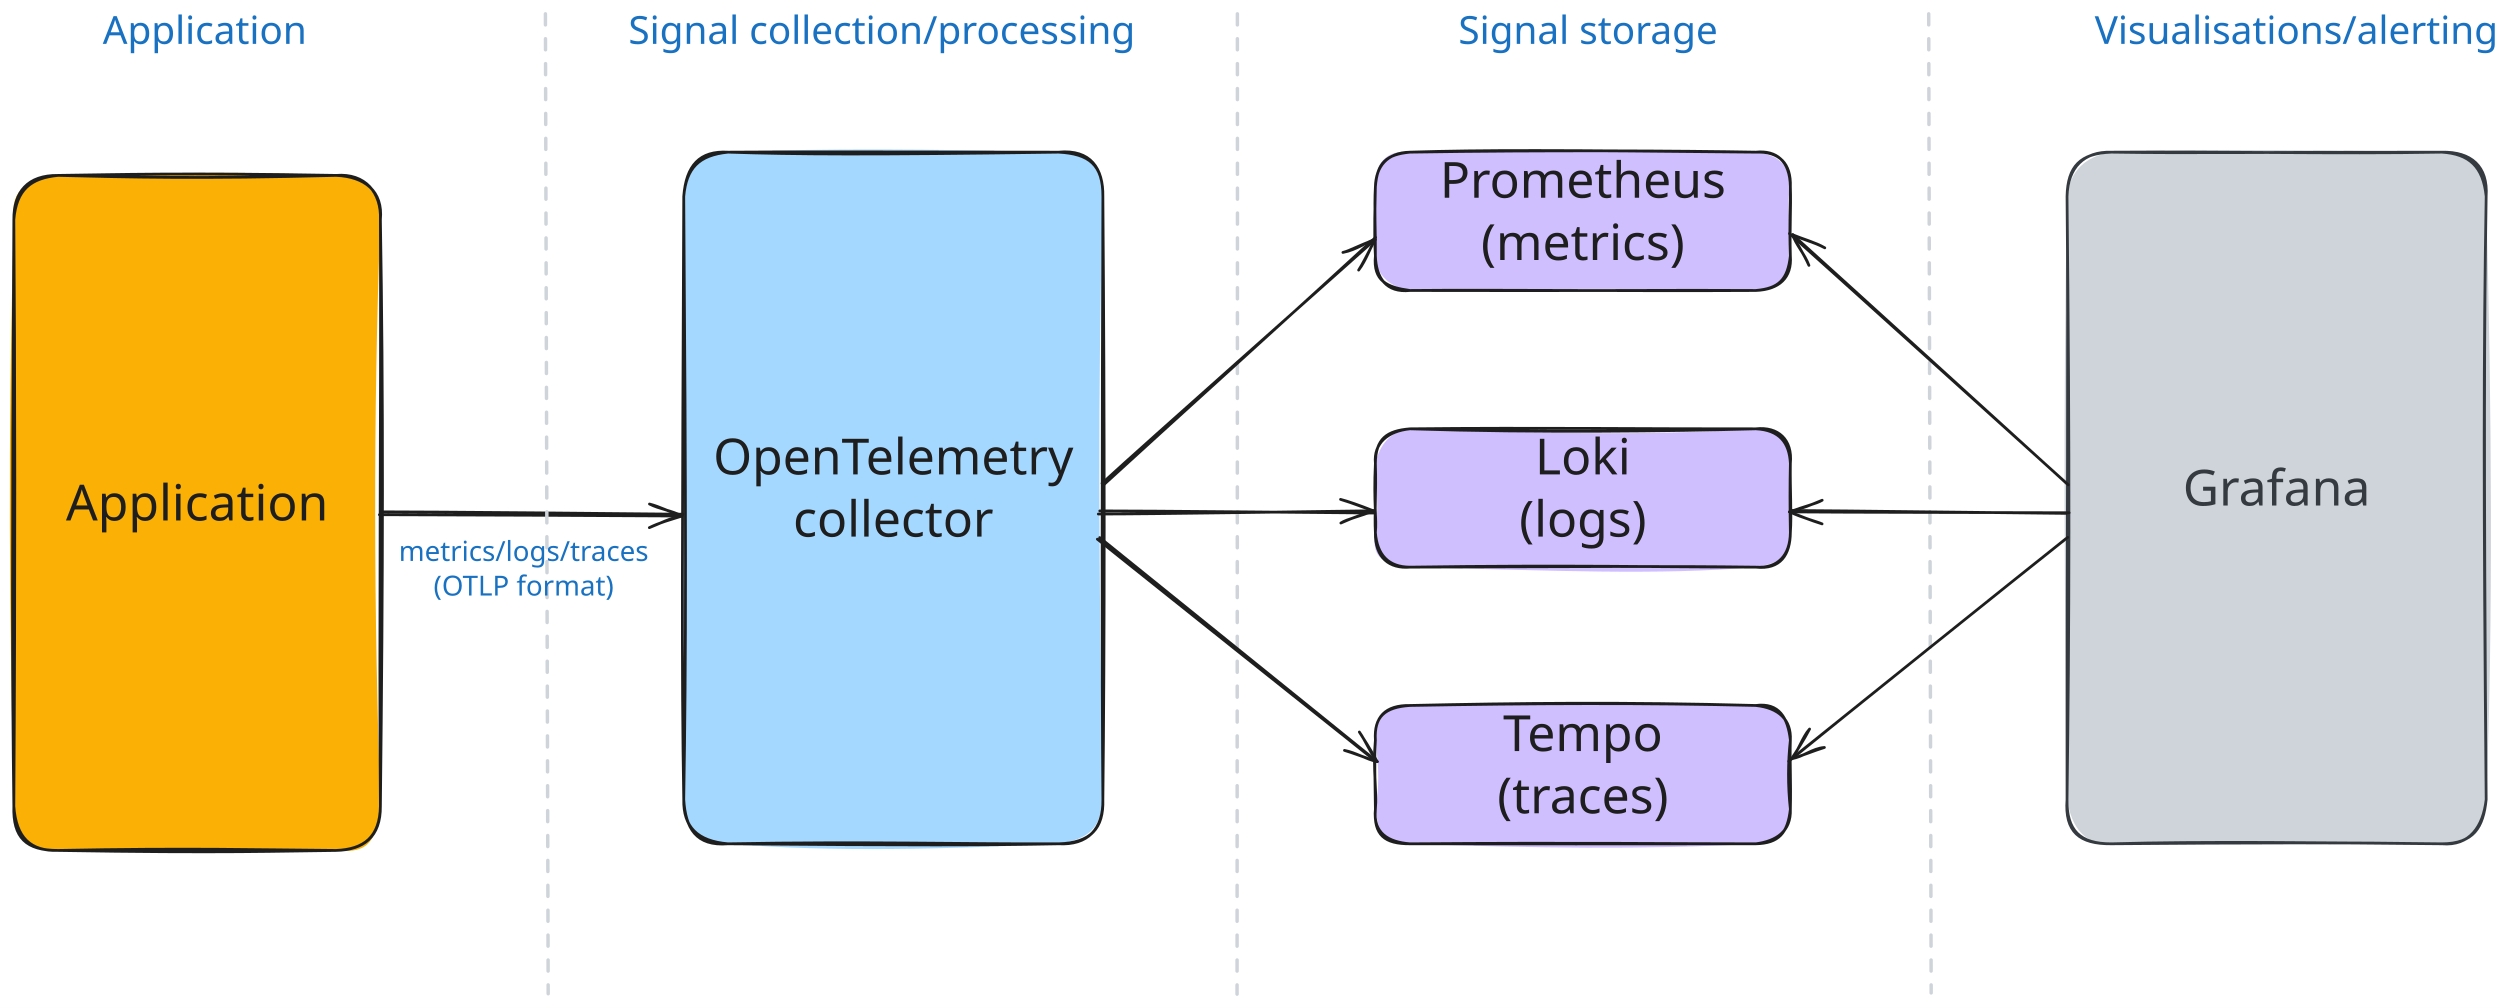
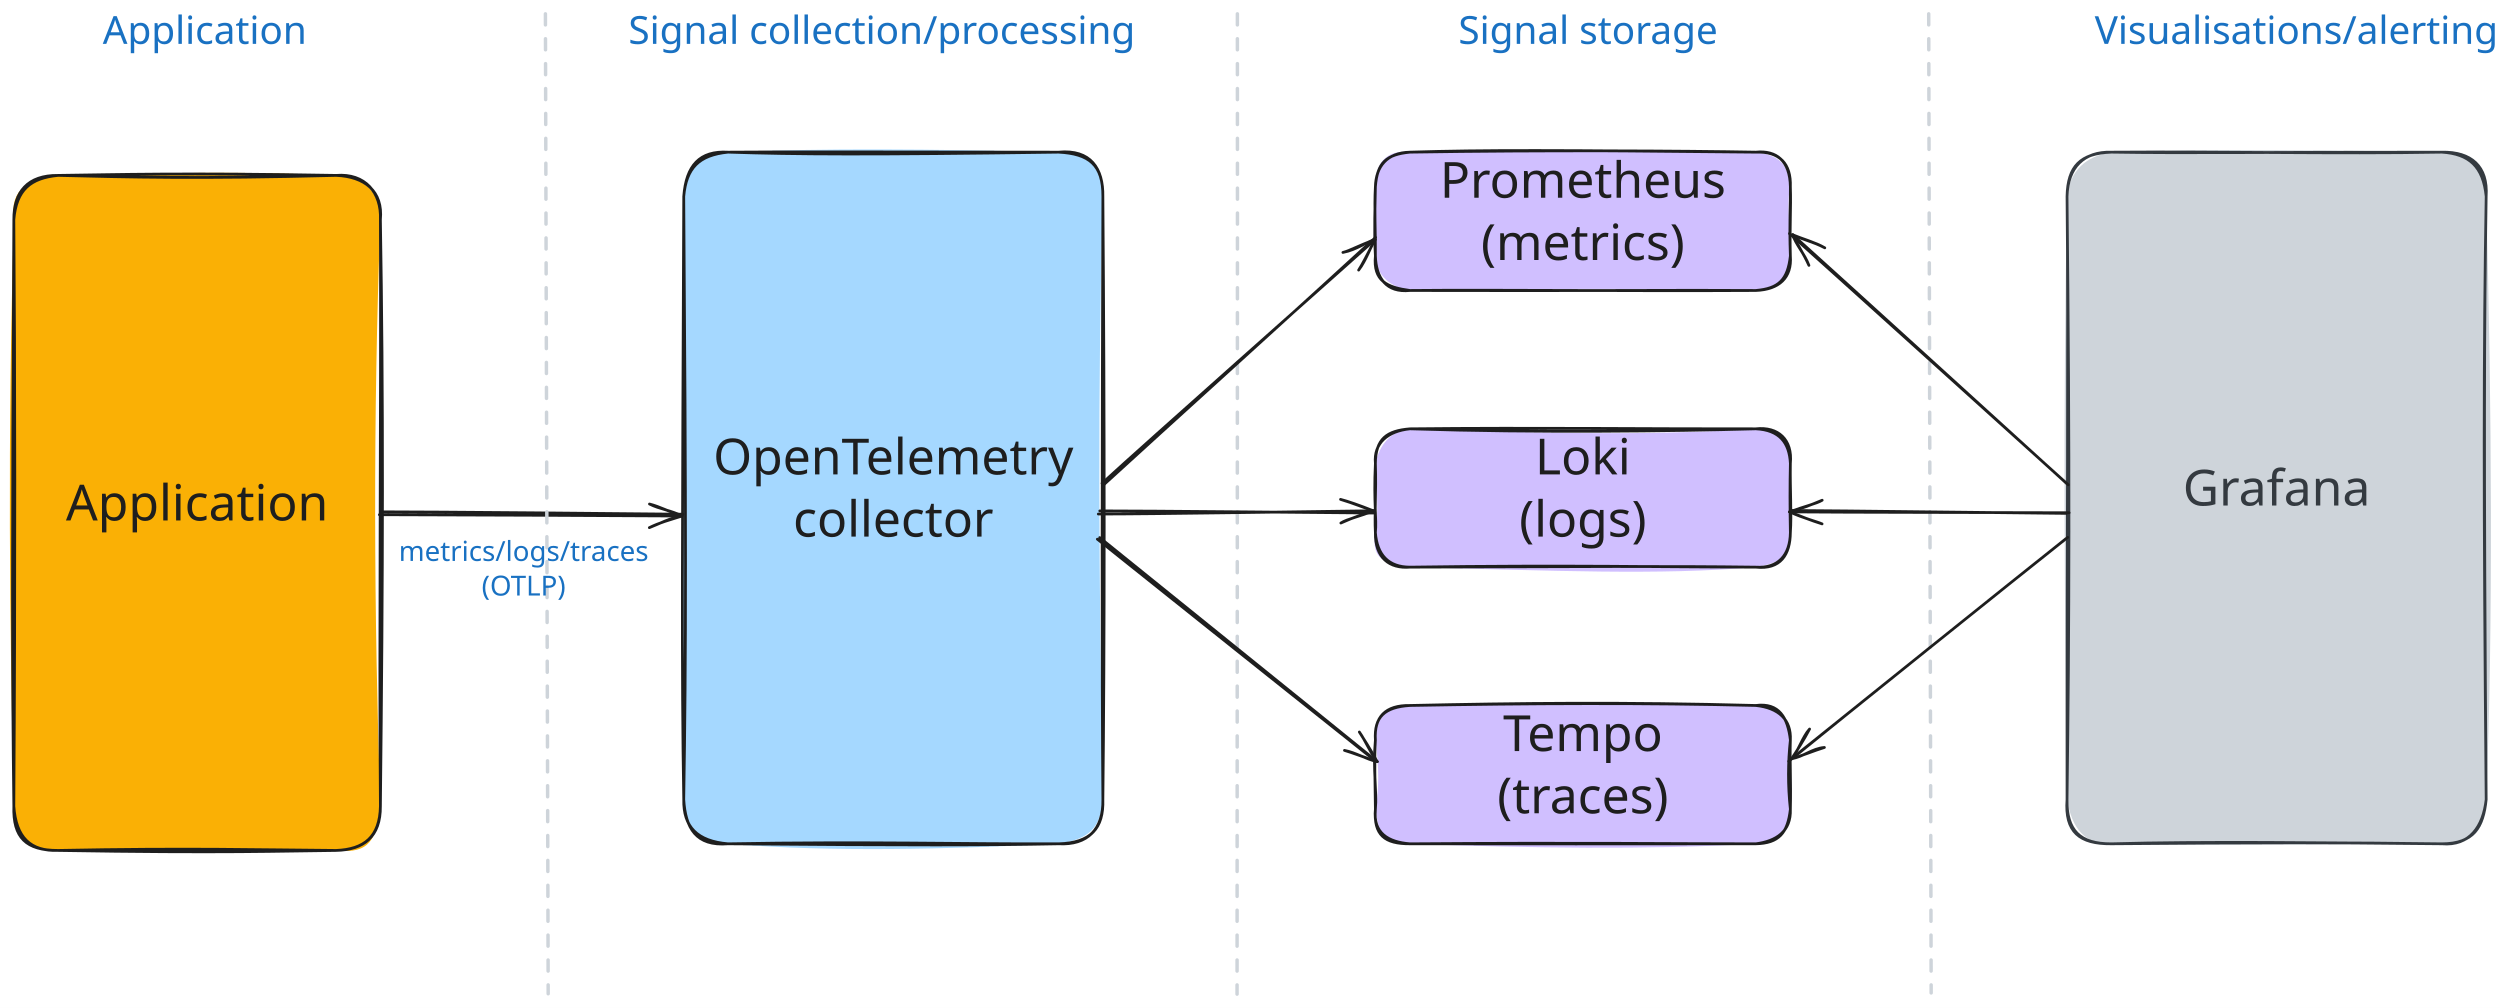
<svg xmlns="http://www.w3.org/2000/svg" version="1.1" viewBox="0 0 1807.286 728.665" width="1807.286" height="728.665">
  <defs>
    <style class="style-fonts">
      @font-face {
        font-family: "Virgil";
        src: url("https://excalidraw.com/Virgil.woff2");
      }
      @font-face {
        font-family: "Cascadia";
        src: url("https://excalidraw.com/Cascadia.woff2");
      }
      @font-face {
        font-family: "Assistant";
        src: url("https://excalidraw.com/Assistant-Regular.woff2");
      }
    </style>
  </defs>
  <rect x="0" y="0" width="1807.286" height="728.665" fill="#ffffff" />
  <g stroke-linecap="round" transform="translate(10 126.8) rotate(0 132.5 244)">
    <path d="M32 0 C77.8 0.51, 128.17 -4.47, 233 0 C255.42 1.8, 265.27 13.64, 265 32 C259.6 174, 260.29 318.95, 265 456 C261.96 479.49, 257.85 490.8, 233 488 C169.32 488.36, 106.94 486.4, 32 488 C7.17 488.96, 0.61 478.72, 0 456 C-3.07 325.56, -4.58 190.81, 0 32 C-2.94 8.68, 11.16 3.51, 32 0" stroke="none" stroke-width="0" fill="#fab005" />
    <path d="M32 0 C75.89 -0.55, 119.7 -2, 233 0 M32 0 C82.47 1.23, 133.12 2.62, 233 0 M233 0 C253.66 0.84, 266.98 11.39, 265 32 M233 0 C253.96 -1.72, 265.8 12.43, 265 32 M265 32 C265.53 179.62, 263.94 328.29, 265 456 M265 32 C267.13 159.69, 266.88 287.08, 265 456 M265 456 C265.21 478.24, 252.9 487.55, 233 488 M265 456 C264.58 478.4, 253.16 487.14, 233 488 M233 488 C194.11 488.38, 152.18 490.04, 32 488 M233 488 C180.17 487.63, 126.49 486.12, 32 488 M32 488 C8.86 488.03, -0.77 478.83, 0 456 M32 488 C12.16 488.68, 1.57 478.82, 0 456 M0 456 C-1.2 362.13, -1.31 269.23, 0 32 M0 456 C1.06 293.45, 0.84 131.87, 0 32 M0 32 C1.86 10.26, 12.16 1.91, 32 0 M0 32 C-0.13 11.9, 9.99 -0.25, 32 0" stroke="#1e1e1e" stroke-width="2" fill="none" />
  </g>
  <g transform="translate(52.45834 348.3) rotate(0 90.04166 22.5)">
    <text x="90.042" y="0" font-family="Virgil, Segoe UI Emoji" font-size="36px" fill="#1e1e1e" text-anchor="middle" style="white-space: pre;" direction="ltr" dominant-baseline="text-before-edge">Application</text>
  </g>
  <g stroke-linecap="round" transform="translate(994.2857 110) rotate(0 150 50)">
    <path d="M25 0 C95.12 -0.47, 166.46 -2.06, 275 0 C290.62 2.33, 298.58 7.2, 300 25 C296.97 36.05, 300 53.06, 300 75 C297.09 91.29, 292.65 101.44, 275 100 C222.56 99.23, 167.85 97.87, 25 100 C10.88 97.79, 0.54 88.99, 0 75 C-2.67 60.85, -0.02 43.67, 0 25 C-0.8 10.26, 6.55 -2.34, 25 0" stroke="none" stroke-width="0" fill="#d0bfff" />
    <path d="M25 0 C78.3 -1.69, 132.14 -1.44, 275 0 M25 0 C124.2 -1.57, 223.01 -0.96, 275 0 M275 0 C292.22 -0.7, 300.63 8.4, 300 25 M275 0 C290.09 -1.53, 299.68 6.39, 300 25 M300 25 C300.56 41.18, 299.39 53.34, 300 75 M300 25 C300.22 37.78, 299.09 49.99, 300 75 M300 75 C298.06 92.23, 291.69 98.56, 275 100 M300 75 C301.27 90.83, 291.79 99.36, 275 100 M275 100 C217.14 99.56, 160.92 100.4, 25 100 M275 100 C180.65 100.56, 87.2 99.37, 25 100 M25 100 C7.81 101.75, 0.54 90.99, 0 75 M25 100 C8.39 97.79, -1.73 93.11, 0 75 M0 75 C-1.01 56.99, -0.19 37.71, 0 25 M0 75 C0.21 58.95, -0.88 40.06, 0 25 M0 25 C1.35 7.44, 7.88 1.7, 25 0 M0 25 C0.37 10.5, 8.23 0.32, 25 0" stroke="#1e1e1e" stroke-width="2" fill="none" />
  </g>
  <g transform="translate(1049.369 115) rotate(0 94.91666 45)">
    <text x="94.917" y="0" font-family="Virgil, Segoe UI Emoji" font-size="36px" fill="#1e1e1e" text-anchor="middle" style="white-space: pre;" direction="ltr" dominant-baseline="text-before-edge">Prometheus</text>
    <text x="94.917" y="45" font-family="Virgil, Segoe UI Emoji" font-size="36px" fill="#1e1e1e" text-anchor="middle" style="white-space: pre;" direction="ltr" dominant-baseline="text-before-edge">(metrics)</text>
  </g>
  <g stroke-linecap="round" transform="translate(994.2857 510) rotate(0 150 50)">
    <path d="M25 0 C96.16 -0.28, 164.98 -1.52, 275 0 C294.24 0.06, 300.06 10.21, 300 25 C299.19 40.16, 302.23 61.25, 300 75 C297.12 89.62, 292.7 99.24, 275 100 C194.05 104.41, 114.06 103.12, 25 100 C5.97 100.23, 2.99 95.15, 0 75 C2.58 62.31, 2.85 45.16, 0 25 C0.6 10.18, 5.71 0.53, 25 0" stroke="none" stroke-width="0" fill="#d0bfff" />
    <path d="M25 0 C111.67 -1.58, 195.79 -1.97, 275 0 M25 0 C101.71 -1.7, 179.42 -2.61, 275 0 M275 0 C291.56 1.72, 300.76 10.33, 300 25 M275 0 C291.97 -2.22, 298.13 8.95, 300 25 M300 25 C298.27 40.74, 298.12 57.89, 300 75 M300 25 C299.5 40.2, 300.52 54.73, 300 75 M300 75 C300.62 91.11, 289.67 98.12, 275 100 M300 75 C298.06 92.19, 291.71 99.64, 275 100 M275 100 C213.23 100.01, 148.69 99.07, 25 100 M275 100 C187.43 100.04, 99.44 100.18, 25 100 M25 100 C9.26 98.76, -1.76 92.35, 0 75 M25 100 C6.65 100.08, -1.32 93.73, 0 75 M0 75 C1.29 62.07, -1.99 46.74, 0 25 M0 75 C-0.26 55.5, -0.78 37.26, 0 25 M0 25 C-1.06 8.26, 6.62 1.16, 25 0 M0 25 C-1.04 8.29, 7.21 -0.3, 25 0" stroke="#1e1e1e" stroke-width="2" fill="none" />
  </g>
  <g transform="translate(1086.64 515) rotate(0 57.64583 45)">
    <text x="57.646" y="0" font-family="Virgil, Segoe UI Emoji" font-size="36px" fill="#1e1e1e" text-anchor="middle" style="white-space: pre;" direction="ltr" dominant-baseline="text-before-edge">Tempo</text>
    <text x="57.646" y="45" font-family="Virgil, Segoe UI Emoji" font-size="36px" fill="#1e1e1e" text-anchor="middle" style="white-space: pre;" direction="ltr" dominant-baseline="text-before-edge">(traces)</text>
  </g>
  <g stroke-linecap="round" transform="translate(994.2857 310) rotate(0 150 50)">
    <path d="M25 0 C107.55 2.55, 189.56 5.59, 275 0 C294.51 -1.99, 297.16 9.04, 300 25 C298.97 43.76, 299.83 61.56, 300 75 C301.48 92.35, 292.18 96.97, 275 100 C203.33 106.02, 131.33 102.5, 25 100 C6.67 97.26, -3.29 94.43, 0 75 C1.29 66.69, 2.16 57.02, 0 25 C3.08 11.2, 11.72 1, 25 0" stroke="none" stroke-width="0" fill="#d0bfff" />
    <path d="M25 0 C118.64 3.01, 212.83 1.72, 275 0 M25 0 C115.4 -0.99, 204.91 0.16, 275 0 M275 0 C291.13 -1.79, 301.7 7.73, 300 25 M275 0 C292.16 0.83, 299.24 10.05, 300 25 M300 25 C299.68 43.83, 300.96 61.57, 300 75 M300 25 C299.65 40, 299.64 57.07, 300 75 M300 75 C299.77 91.37, 291.1 101.04, 275 100 M300 75 C299.86 90.83, 293 101.96, 275 100 M275 100 C207.63 100.02, 140.57 98.29, 25 100 M275 100 C211.28 99.15, 148.69 99.63, 25 100 M25 100 C10.28 101.25, -0.4 93.32, 0 75 M25 100 C9.33 99.94, 1.25 91.09, 0 75 M0 75 C1.09 64.99, -1.38 54.1, 0 25 M0 75 C-0.76 61.61, 0.73 47.11, 0 25 M0 25 C0.22 7.15, 8.2 1.37, 25 0 M0 25 C-1.39 10.32, 9 1.63, 25 0" stroke="#1e1e1e" stroke-width="2" fill="none" />
  </g>
  <g transform="translate(1100.348 315) rotate(0 43.9375 45)">
    <text x="43.938" y="0" font-family="Virgil, Segoe UI Emoji" font-size="36px" fill="#1e1e1e" text-anchor="middle" style="white-space: pre;" direction="ltr" dominant-baseline="text-before-edge">Loki</text>
    <text x="43.938" y="45" font-family="Virgil, Segoe UI Emoji" font-size="36px" fill="#1e1e1e" text-anchor="middle" style="white-space: pre;" direction="ltr" dominant-baseline="text-before-edge">(logs)</text>
  </g>
  <g stroke-linecap="round" transform="translate(494.2857 110) rotate(0 151.5 250)">
    <path d="M32 0 C105.77 -2.95, 174.53 -2.3, 271 0 C292.91 -1.18, 305.28 11.46, 303 32 C299.18 170.24, 300.01 307.92, 303 468 C301.17 488.74, 293.3 496.42, 271 500 C188.25 503.86, 109.72 506.17, 32 500 C12.62 503.37, 1.37 489.27, 0 468 C-1.65 313.77, -0.94 158.24, 0 32 C1.91 12.99, 9.35 -2.22, 32 0" stroke="none" stroke-width="0" fill="#a5d8ff" />
    <path d="M32 0 C79.59 -0.37, 128.44 -0.12, 271 0 M32 0 C81.99 1.6, 131.15 1.96, 271 0 M271 0 C293.11 1.16, 303.11 9.13, 303 32 M271 0 C294.17 -2.24, 303.34 11.81, 303 32 M303 32 C302.42 204.5, 302.16 378.18, 303 468 M303 32 C304.3 195.85, 304.25 358.76, 303 468 M303 468 C303.68 488.89, 294.14 499.36, 271 500 M303 468 C303.38 489.57, 291.89 501.15, 271 500 M271 500 C202.15 500.28, 132.31 498.2, 32 500 M271 500 C218.08 501.03, 166.52 501.15, 32 500 M32 500 C9.85 498.12, -0.41 487.81, 0 468 M32 500 C8.73 501.92, 1.28 488.61, 0 468 M0 468 C1.76 364.95, 1.68 261.63, 0 32 M0 468 C-1.6 374.84, -1.03 282.1, 0 32 M0 32 C1.68 9.58, 11.5 -1.19, 32 0 M0 32 C1.86 11.42, 10.89 2.16, 32 0" stroke="#1e1e1e" stroke-width="2" fill="none" />
  </g>
  <g transform="translate(524.7441 315) rotate(0 121.0417 45)">
    <text x="121.042" y="0" font-family="Virgil, Segoe UI Emoji" font-size="36px" fill="#1e1e1e" text-anchor="middle" style="white-space: pre;" direction="ltr" dominant-baseline="text-before-edge">OpenTelemetry</text>
    <text x="121.042" y="45" font-family="Virgil, Segoe UI Emoji" font-size="36px" fill="#1e1e1e" text-anchor="middle" style="white-space: pre;" direction="ltr" dominant-baseline="text-before-edge">collector</text>
  </g>
  <g stroke-linecap="round">
    <g transform="translate(274.2152 370.9934) rotate(0 109.5353 0.5929077)">
      <path d="M1 -0.99 C37.46 -1.01, 183.27 0.33, 219.48 0.74 M0.07 1.1 C36.33 1.17, 181.97 1.74, 218.74 2.05" stroke="#1e1e1e" stroke-width="2" fill="none" />
    </g>
    <g transform="translate(274.2152 370.9934) rotate(0 109.5353 0.5929077)">
      <path d="M195.2 10.46 C202.04 7.88, 211.51 2.76, 218.74 2.05 M195.2 10.46 C202.6 6.78, 209.52 5.03, 218.74 2.05" stroke="#1e1e1e" stroke-width="2" fill="none" />
    </g>
    <g transform="translate(274.2152 370.9934) rotate(0 109.5353 0.5929077)">
      <path d="M195.3 -6.64 C202.23 -3, 211.66 -1.91, 218.74 2.05 M195.3 -6.64 C202.83 -4.75, 209.71 -0.94, 218.74 2.05" stroke="#1e1e1e" stroke-width="2" fill="none" />
    </g>
  </g>
  <mask />
  <g stroke-linecap="round">
    <g transform="translate(395.4778 10.74319) rotate(0 0 354.2857)">
      <path d="M-1.19 -0.74 C-0.93 117.23, 0.55 589.42, 0.81 707.66" stroke="#ced4da" stroke-width="2.5" fill="none" stroke-dasharray="8 10" />
    </g>
  </g>
  <mask />
  <g transform="translate(74.28571 10) rotate(0 70.41666 17.5)">
    <text x="0" y="0" font-family="Virgil, Segoe UI Emoji" font-size="28px" fill="#1971c2" text-anchor="start" style="white-space: pre;" direction="ltr" dominant-baseline="text-before-edge">Application</text>
  </g>
  <g transform="translate(454.2857 10) rotate(0 173.3542 17.5)">
    <text x="0" y="0" font-family="Virgil, Segoe UI Emoji" font-size="28px" fill="#1971c2" text-anchor="start" style="white-space: pre;" direction="ltr" dominant-baseline="text-before-edge">Signal collection/processing</text>
  </g>
  <g transform="translate(1054.286 10) rotate(0 88.02084 17.5)">
    <text x="0" y="0" font-family="Virgil, Segoe UI Emoji" font-size="28px" fill="#1971c2" text-anchor="start" style="white-space: pre;" direction="ltr" dominant-baseline="text-before-edge">Signal storage</text>
  </g>
  <g stroke-linecap="round">
    <g transform="translate(893.6402 9.73374) rotate(0 0 354.2857)">
      <path d="M0.88 0.27 C1.11 118.54, 0.63 590.83, 0.65 708.93" stroke="#ced4da" stroke-width="2.5" fill="none" stroke-dasharray="8 10" />
    </g>
  </g>
  <mask />
  <g transform="translate(294.2857 390) rotate(0 84.27084 25)">
    <text x="84.271" y="0" font-family="Virgil, Segoe UI Emoji" font-size="20px" fill="#1971c2" text-anchor="middle" style="white-space: pre;" direction="ltr" dominant-baseline="text-before-edge">metrics/logs/traces</text>
-     <text x="84.271" y="25" font-family="Virgil, Segoe UI Emoji" font-size="20px" fill="#1971c2" text-anchor="middle" style="white-space: pre;" direction="ltr" dominant-baseline="text-before-edge">(OTLP format)</text>
+     <text x="84.271" y="25" font-family="Virgil, Segoe UI Emoji" font-size="20px" fill="#1971c2" text-anchor="middle" style="white-space: pre;" direction="ltr" dominant-baseline="text-before-edge">(OTLP)</text>
  </g>
  <g stroke-linecap="round">
    <g transform="translate(798.2857 349.6877) rotate(0 97.5 -89.06024)">
      <path d="M-0.08 0.49 C32.41 -29.31, 163.71 -148.11, 196.11 -178.03 M-1.59 -0.3 C30.75 -29.96, 162.68 -146.79, 195.74 -176.44" stroke="#1e1e1e" stroke-width="2" fill="none" />
    </g>
    <g transform="translate(798.2857 349.6877) rotate(0 97.5 -89.06024)">
      <path d="M183.89 -154.43 C189.23 -161.23, 193.23 -172.92, 195.74 -176.44 M183.89 -154.43 C186.58 -158.58, 189.89 -165.06, 195.74 -176.44" stroke="#1e1e1e" stroke-width="2" fill="none" />
    </g>
    <g transform="translate(798.2857 349.6877) rotate(0 97.5 -89.06024)">
      <path d="M172.52 -167.2 C182.41 -168.97, 190.89 -175.63, 195.74 -176.44 M172.52 -167.2 C177.84 -168.51, 183.69 -172.14, 195.74 -176.44" stroke="#1e1e1e" stroke-width="2" fill="none" />
    </g>
  </g>
  <mask />
  <g stroke-linecap="round">
    <g transform="translate(794.2857 370) rotate(0 100 0)">
      <path d="M0.76 -0.67 C34.12 -0.71, 166.36 0.59, 199.58 0.89 M-0.3 1.6 C32.92 1.73, 165.13 -0.39, 198.42 -0.76" stroke="#1e1e1e" stroke-width="2" fill="none" />
    </g>
    <g transform="translate(794.2857 370) rotate(0 100 0)">
      <path d="M175.04 8.11 C179.72 5.04, 188.19 3.69, 198.42 -0.76 M175.04 8.11 C183.98 4.05, 192.94 1.05, 198.42 -0.76" stroke="#1e1e1e" stroke-width="2" fill="none" />
    </g>
    <g transform="translate(794.2857 370) rotate(0 100 0)">
      <path d="M174.81 -8.99 C179.71 -7.76, 188.24 -4.82, 198.42 -0.76 M174.81 -8.99 C183.92 -6.29, 192.97 -2.52, 198.42 -0.76" stroke="#1e1e1e" stroke-width="2" fill="none" />
    </g>
  </g>
  <mask />
  <g stroke-linecap="round">
    <g transform="translate(794.2857 390) rotate(0 100 80)">
      <path d="M-0.99 -0.22 C32.08 26.16, 165.52 132.77, 199.07 159.38 M0.7 -1.38 C34.08 25.66, 168.12 133.61, 201.29 160.6" stroke="#1e1e1e" stroke-width="2" fill="none" />
    </g>
    <g transform="translate(794.2857 390) rotate(0 100 80)">
      <path d="M177.65 152.47 C185.73 153.99, 193.45 158.93, 201.29 160.6 M177.65 152.47 C183.63 154.29, 190.17 156.8, 201.29 160.6" stroke="#1e1e1e" stroke-width="2" fill="none" />
    </g>
    <g transform="translate(794.2857 390) rotate(0 100 80)">
      <path d="M188.4 139.17 C192.8 145.32, 196.71 154.97, 201.29 160.6 M188.4 139.17 C191.75 144.33, 195.53 150.25, 201.29 160.6" stroke="#1e1e1e" stroke-width="2" fill="none" />
    </g>
  </g>
  <mask />
  <g stroke-linecap="round" transform="translate(1494.286 110) rotate(0 151.5 250)">
    <path d="M32 0 C85.98 -1.87, 136.78 -2.3, 271 0 C292.89 -3, 300.89 11.76, 303 32 C307.13 188.05, 308.13 342.34, 303 468 C301.54 491.9, 294.19 499.63, 271 500 C208.03 499.79, 142.05 501.58, 32 500 C13.15 501.15, 3.4 488.6, 0 468 C-1.78 329.49, -2.97 190.33, 0 32 C2.18 13.24, 13.47 3.07, 32 0" stroke="none" stroke-width="0" fill="#ced4da" />
    <path d="M32 0 C110.08 -0.61, 192.84 1.39, 271 0 M32 0 C87.55 0.91, 142.33 -0.05, 271 0 M271 0 C292.11 -0.39, 304.47 10.07, 303 32 M271 0 C290.56 1.25, 300.85 10.2, 303 32 M303 32 C301.67 121.71, 301.15 211.64, 303 468 M303 32 C301.12 141.77, 301.03 250.9, 303 468 M303 468 C301.02 487.94, 294.01 499.95, 271 500 M303 468 C300.78 487.5, 291.09 501.77, 271 500 M271 500 C203.21 499, 134.02 499.1, 32 500 M271 500 C183.75 499.21, 97.64 498.13, 32 500 M32 500 C9.16 500.07, -0.3 490.24, 0 468 M32 500 C9.06 500.21, -1.78 491.58, 0 468 M0 468 C-0.19 297.58, 1.12 127.64, 0 32 M0 468 C1.66 343.92, 2.04 220.84, 0 32 M0 32 C0.44 10.17, 9.54 0.87, 32 0 M0 32 C0.63 10.79, 12.3 -0.56, 32 0" stroke="#343a40" stroke-width="2" fill="none" />
  </g>
  <g transform="translate(1583.973 337.5) rotate(0 61.8125 22.5)">
    <text x="61.812" y="0" font-family="Virgil, Segoe UI Emoji" font-size="36px" fill="#343a40" text-anchor="middle" style="white-space: pre;" direction="ltr" dominant-baseline="text-before-edge">Grafana</text>
  </g>
  <g stroke-linecap="round">
    <g transform="translate(1395.246 10.12801) rotate(0 0 354.2857)">
      <path d="M-0.96 -0.13 C-0.78 117.98, 0.6 589.73, 0.82 707.67" stroke="#ced4da" stroke-width="2.5" fill="none" stroke-dasharray="8 10" />
    </g>
  </g>
  <mask />
  <g transform="translate(1514.286 10) rotate(0 136.4583 17.5)">
    <text x="0" y="0" font-family="Virgil, Segoe UI Emoji" font-size="28px" fill="#1971c2" text-anchor="start" style="white-space: pre;" direction="ltr" dominant-baseline="text-before-edge">Visualisations/alerting</text>
  </g>
  <g stroke-linecap="round">
    <g transform="translate(1494.286 350) rotate(0 -100 -90)">
      <path d="M0.9 0.49 C-32.59 -29.7, -167.08 -151.22, -200.64 -181.17 M-0.09 -0.29 C-33.21 -30.39, -164.7 -150.11, -198.27 -180.25" stroke="#1e1e1e" stroke-width="2" fill="none" />
    </g>
    <g transform="translate(1494.286 350) rotate(0 -100 -90)">
      <path d="M-175.11 -170.83 C-181.82 -174.79, -192.14 -177.57, -198.27 -180.25 M-175.11 -170.83 C-183.53 -175.32, -192.35 -177.15, -198.27 -180.25" stroke="#1e1e1e" stroke-width="2" fill="none" />
    </g>
    <g transform="translate(1494.286 350) rotate(0 -100 -90)">
      <path d="M-186.59 -158.15 C-189.57 -166.32, -196.15 -173.23, -198.27 -180.25 M-186.59 -158.15 C-190.72 -167.24, -195.34 -173.71, -198.27 -180.25" stroke="#1e1e1e" stroke-width="2" fill="none" />
    </g>
  </g>
  <mask />
  <g stroke-linecap="round">
    <g transform="translate(1494.286 370) rotate(0 -100 0)">
      <path d="M-0.48 1.13 C-33.66 0.9, -166.52 -0.87, -199.73 -0.97 M1.48 0.67 C-31.79 0.53, -166.89 0.42, -200.53 0.05" stroke="#1e1e1e" stroke-width="2" fill="none" />
    </g>
    <g transform="translate(1494.286 370) rotate(0 -100 0)">
      <path d="M-177 -8.38 C-180.93 -5.92, -190.26 -3.85, -200.53 0.05 M-177 -8.38 C-185.11 -4.99, -192.49 -2.11, -200.53 0.05" stroke="#1e1e1e" stroke-width="2" fill="none" />
    </g>
    <g transform="translate(1494.286 370) rotate(0 -100 0)">
      <path d="M-177.08 8.73 C-181.05 6.94, -190.36 4.77, -200.53 0.05 M-177.08 8.73 C-185.21 6.23, -192.55 3.21, -200.53 0.05" stroke="#1e1e1e" stroke-width="2" fill="none" />
    </g>
  </g>
  <mask />
  <g stroke-linecap="round">
    <g transform="translate(1494.286 390) rotate(0 -100 80)">
      <path d="M-1.12 -0.33 C-34.74 26.36, -168.19 133.49, -201.16 160.34 M0.5 -1.55 C-32.82 24.75, -165.78 131.67, -199.06 158.4" stroke="#1e1e1e" stroke-width="2" fill="none" />
    </g>
    <g transform="translate(1494.286 390) rotate(0 -100 80)">
      <path d="M-186.11 137.02 C-191.09 142.35, -194.45 153.39, -199.06 158.4 M-186.11 137.02 C-189.9 144.34, -195.58 153.26, -199.06 158.4" stroke="#1e1e1e" stroke-width="2" fill="none" />
    </g>
    <g transform="translate(1494.286 390) rotate(0 -100 80)">
      <path d="M-175.39 150.35 C-184.11 150.97, -191.16 157.41, -199.06 158.4 M-175.39 150.35 C-183.13 152.74, -192.73 156.78, -199.06 158.4" stroke="#1e1e1e" stroke-width="2" fill="none" />
    </g>
  </g>
  <mask />
</svg>
